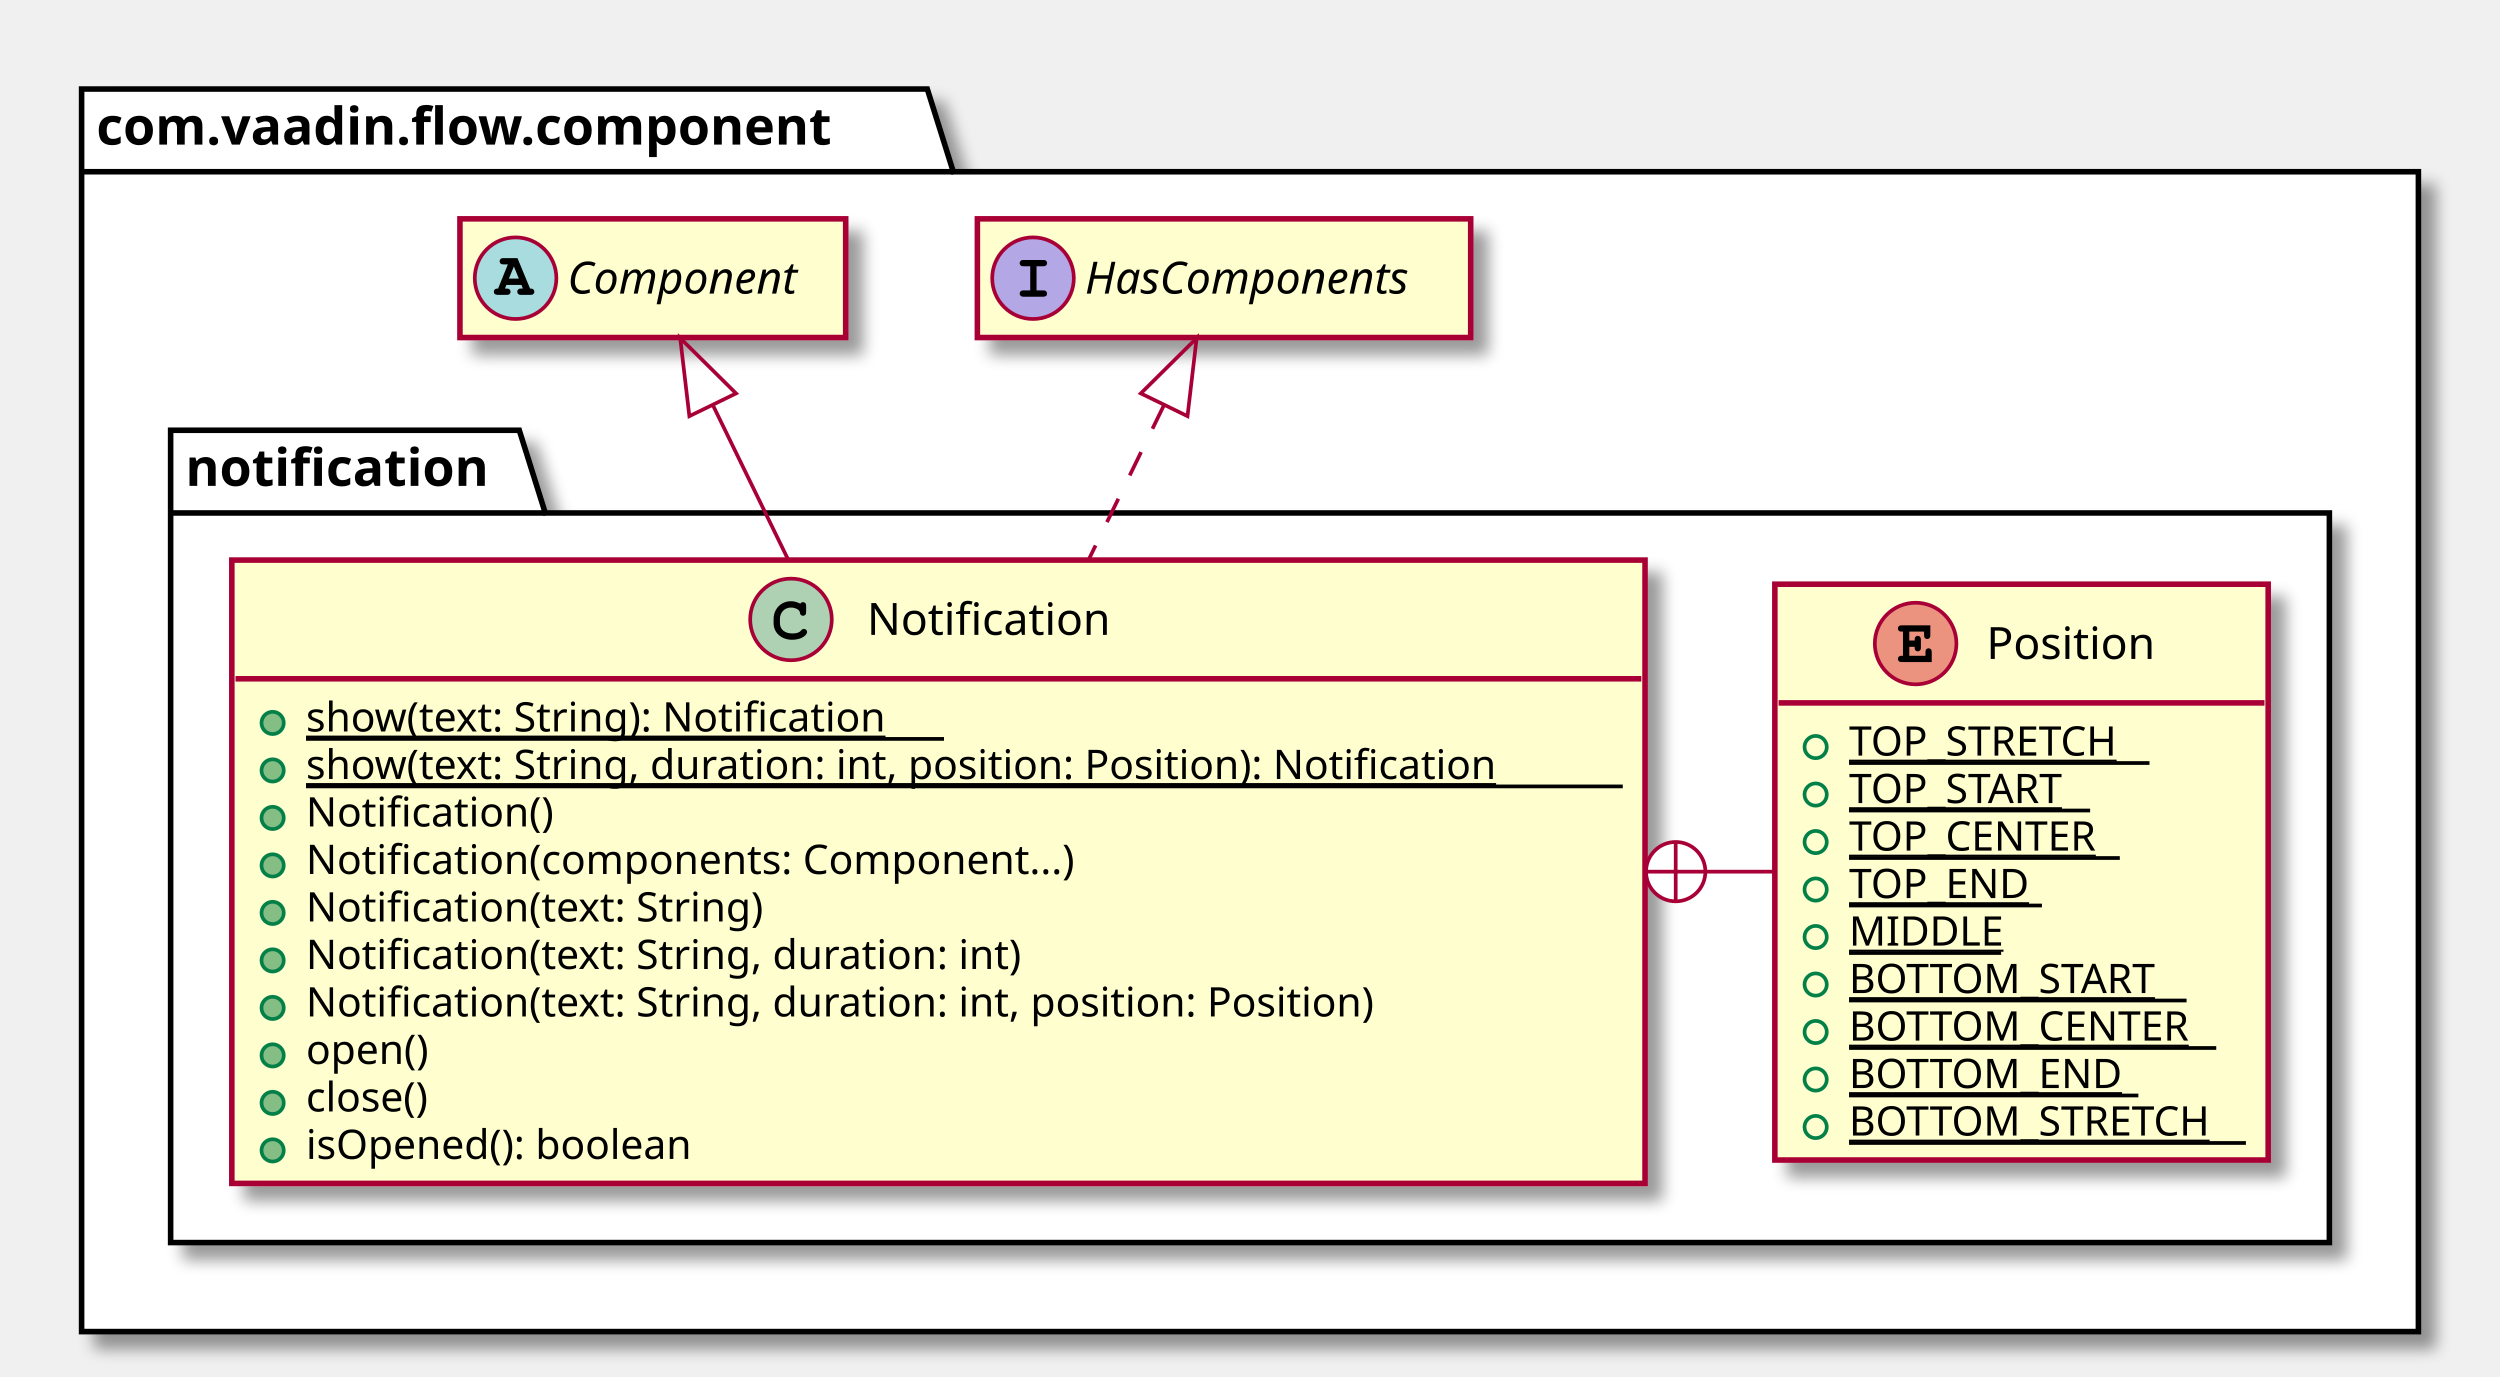
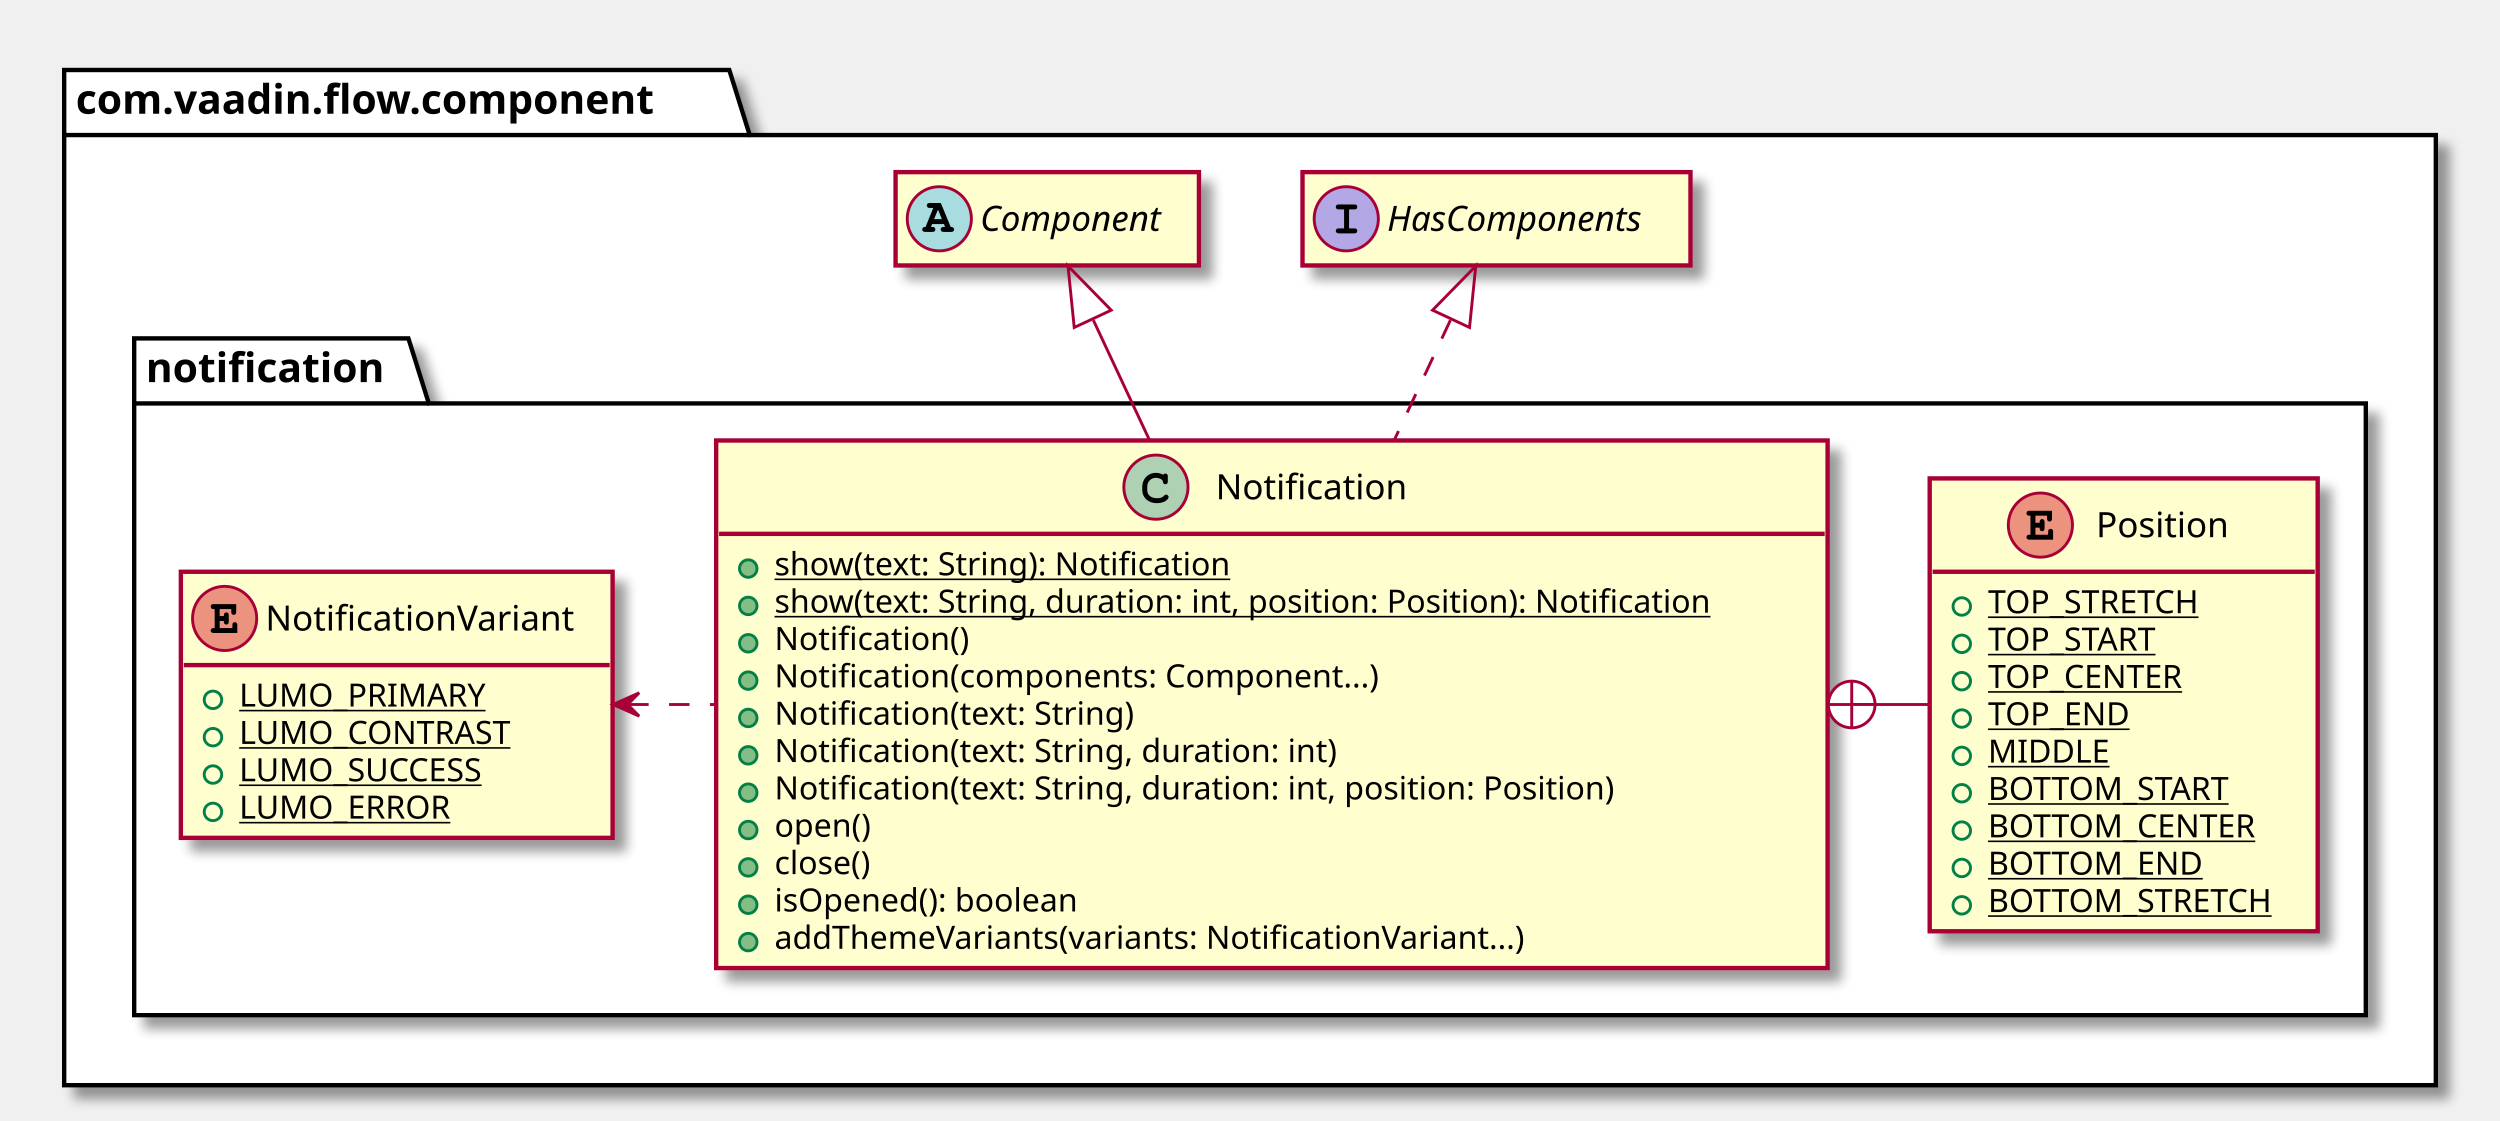
- <svg xmlns="http://www.w3.org/2000/svg" contentScriptType="application/ecmascript" contentStyleType="text/css" height="371px" preserveAspectRatio="xMidYMid" style="width:674px;height:371px;" version="1.1" viewBox="0 0 674 371" width="674px" zoomAndPan="magnify">
+ <svg xmlns="http://www.w3.org/2000/svg" contentScriptType="application/ecmascript" contentStyleType="text/css" height="384px" preserveAspectRatio="none" style="width:857px;height:384px;" version="1.1" viewBox="0 0 857 384" width="857px" zoomAndPan="magnify">
  <defs>
-     <filter height="300%" id="f187gejawhp0mq" width="300%" x="-1" y="-1">
+     <filter height="300%" id="fo5ctzdjtqtpj" width="300%" x="-1" y="-1">
      <feGaussianBlur result="blurOut" stdDeviation="2.0" />
      <feColorMatrix in="blurOut" result="blurOut2" type="matrix" values="0 0 0 0 0 0 0 0 0 0 0 0 0 0 0 0 0 0 .4 0" />
      <feOffset dx="4.0" dy="4.0" in="blurOut2" result="blurOut3" />
      <feBlend in="SourceGraphic" in2="blurOut3" mode="normal" />
    </filter>
  </defs>
  <g>
-     <polygon fill="#FFFFFF" filter="url(#f187gejawhp0mq)" points="22,24,250,24,257,46.297,652,46.297,652,359,22,359,22,24" style="stroke: #000000; stroke-width: 1.5;" />
+     <polygon fill="#FFFFFF" filter="url(#fo5ctzdjtqtpj)" points="22,24,250,24,257,46.297,835,46.297,835,372,22,372,22,24" style="stroke: #000000; stroke-width: 1.5;" />
    <line style="stroke: #000000; stroke-width: 1.5;" x1="22" x2="257" y1="46.297" y2="46.297" />
    <text fill="#000000" font-family="sans-serif" font-size="14" font-weight="bold" lengthAdjust="spacingAndGlyphs" textLength="222" x="26" y="38.995">com.vaadin.flow.component</text>
-     <polygon fill="#FFFFFF" filter="url(#f187gejawhp0mq)" points="46,116,140,116,147,138.297,628,138.297,628,335,46,335,46,116" style="stroke: #000000; stroke-width: 1.5;" />
+     <polygon fill="#FFFFFF" filter="url(#fo5ctzdjtqtpj)" points="46,116,140,116,147,138.297,811,138.297,811,348,46,348,46,116" style="stroke: #000000; stroke-width: 1.5;" />
    <line style="stroke: #000000; stroke-width: 1.5;" x1="46" x2="147" y1="138.297" y2="138.297" />
    <text fill="#000000" font-family="sans-serif" font-size="14" font-weight="bold" lengthAdjust="spacingAndGlyphs" textLength="88" x="50" y="130.995">notification</text>
-     <rect fill="#FEFECE" filter="url(#f187gejawhp0mq)" height="32" id="HasComponents" style="stroke: #A80036; stroke-width: 1.5;" width="133" x="263.5" y="59" />
-     <ellipse cx="278.5" cy="75" fill="#B4A7E5" rx="11" ry="11" style="stroke: #A80036; stroke-width: 1.0;" />
-     <path d="M279.453,71.781 L279.453,78.297 L281.172,78.297 C281.625,78.297 281.766,78.328 281.938,78.453 C282.172,78.625 282.281,78.875 282.281,79.156 C282.281,79.719 281.922,80 281.172,80 L276.031,80 C275.625,80 275.422,79.953 275.266,79.828 C275.047,79.672 274.906,79.406 274.906,79.156 C274.906,78.859 275.062,78.578 275.312,78.422 C275.469,78.312 275.594,78.297 276.031,78.297 L277.75,78.297 L277.75,71.781 L276.031,71.781 C275.609,71.781 275.422,71.75 275.266,71.641 C275.047,71.469 274.906,71.219 274.906,70.938 C274.906,70.656 275.062,70.359 275.312,70.203 C275.469,70.109 275.594,70.094 276.031,70.094 L281.172,70.094 C281.625,70.094 281.766,70.125 281.938,70.234 C282.172,70.406 282.281,70.672 282.281,70.938 C282.281,71.234 282.141,71.516 281.875,71.672 C281.75,71.75 281.562,71.781 281.172,71.781 Z " />
-     <text fill="#000000" font-family="sans-serif" font-size="12" font-style="italic" lengthAdjust="spacingAndGlyphs" textLength="101" x="292.5" y="79.154">HasComponents</text>
-     <rect fill="#FEFECE" filter="url(#f187gejawhp0mq)" height="32" id="Component" style="stroke: #A80036; stroke-width: 1.5;" width="104" x="124" y="59" />
-     <ellipse cx="139" cy="75" fill="#A9DCDF" rx="11" ry="11" style="stroke: #A80036; stroke-width: 1.0;" />
-     <path d="M140.578,76.812 L136.531,76.812 L136.141,77.797 L136.531,77.797 C136.984,77.797 137.125,77.828 137.297,77.953 C137.516,78.125 137.641,78.375 137.641,78.656 C137.641,78.938 137.5,79.234 137.234,79.375 C137.109,79.469 136.891,79.5 136.531,79.5 L134.266,79.5 C133.516,79.5 133.141,79.219 133.141,78.656 C133.141,78.359 133.297,78.078 133.547,77.922 C133.703,77.812 133.859,77.797 134.281,77.797 L136.922,71.281 L135.844,71.281 C135.406,71.281 135.234,71.25 135.062,71.141 C134.844,70.969 134.703,70.719 134.703,70.438 C134.703,70.156 134.859,69.875 135.109,69.703 C135.266,69.609 135.391,69.594 135.844,69.594 L139.516,69.594 L142.906,77.797 C143.375,77.797 143.531,77.828 143.703,77.969 C143.922,78.125 144.062,78.375 144.062,78.656 C144.062,78.938 143.906,79.234 143.656,79.375 C143.516,79.469 143.297,79.5 142.938,79.5 L140.578,79.5 C140.156,79.5 139.953,79.453 139.812,79.328 C139.594,79.172 139.453,78.922 139.453,78.656 C139.453,78.359 139.609,78.078 139.859,77.922 C140.016,77.812 140.125,77.797 140.578,77.797 L140.969,77.797 Z M139.875,75.109 L138.547,71.844 L137.203,75.109 Z " />
-     <text fill="#000000" font-family="sans-serif" font-size="12" font-style="italic" lengthAdjust="spacingAndGlyphs" textLength="72" x="153" y="79.154">Component</text>
-     <rect fill="#FEFECE" filter="url(#f187gejawhp0mq)" height="168.047" id="Notification" style="stroke: #A80036; stroke-width: 1.5;" width="381" x="62.5" y="151" />
-     <ellipse cx="213.25" cy="167" fill="#ADD1B2" rx="11" ry="11" style="stroke: #A80036; stroke-width: 1.0;" />
-     <path d="M215.594,162.672 L215.766,162.75 C215.984,162.438 216.188,162.344 216.484,162.344 C216.781,162.344 217.062,162.484 217.219,162.75 C217.312,162.906 217.328,163.031 217.328,163.469 L217.328,164.891 C217.328,165.312 217.297,165.5 217.188,165.656 C217.016,165.875 216.75,166.016 216.484,166.016 C216.266,166.016 216.031,165.906 215.891,165.766 C215.75,165.641 215.719,165.516 215.656,165.109 C215.562,164.703 215.391,164.484 214.906,164.203 C214.438,163.953 213.828,163.797 213.25,163.797 C211.516,163.797 210.266,165.109 210.266,166.891 L210.266,167.984 C210.266,169.688 211.562,170.781 213.609,170.781 C214.375,170.781 215.062,170.656 215.484,170.391 C215.672,170.297 215.672,170.297 216.125,169.812 C216.312,169.625 216.516,169.547 216.734,169.547 C217.203,169.547 217.594,169.938 217.594,170.391 C217.594,170.781 217.266,171.234 216.688,171.641 C215.938,172.188 214.781,172.484 213.562,172.484 C210.672,172.484 208.562,170.594 208.562,168.016 L208.562,166.891 C208.562,164.172 210.562,162.094 213.188,162.094 C214.062,162.094 214.656,162.234 215.594,162.672 Z " />
-     <text fill="#000000" font-family="sans-serif" font-size="12" lengthAdjust="spacingAndGlyphs" textLength="71" x="233.75" y="171.154">Notification</text>
-     <line style="stroke: #A80036; stroke-width: 1.5;" x1="63.5" x2="442.5" y1="183" y2="183" />
-     <ellipse cx="73.5" cy="194.902" fill="#84BE84" rx="3" ry="3" style="stroke: #038048; stroke-width: 1.0;" />
-     <text fill="#000000" font-family="sans-serif" font-size="11" lengthAdjust="spacingAndGlyphs" text-decoration="underline" textLength="172" x="82.5" y="197.21">show(text: String): Notification</text>
-     <line style="stroke: #000000; stroke-width: 1.0;" x1="82.5" x2="254.5" y1="199.21" y2="199.21" />
-     <ellipse cx="73.5" cy="207.707" fill="#84BE84" rx="3" ry="3" style="stroke: #038048; stroke-width: 1.0;" />
-     <text fill="#000000" font-family="sans-serif" font-size="11" lengthAdjust="spacingAndGlyphs" text-decoration="underline" textLength="355" x="82.5" y="210.015">show(text: String, duration: int, position: Position): Notification</text>
-     <line style="stroke: #000000; stroke-width: 1.0;" x1="82.5" x2="437.5" y1="212.015" y2="212.015" />
-     <ellipse cx="73.5" cy="220.512" fill="#84BE84" rx="3" ry="3" style="stroke: #038048; stroke-width: 1.0;" />
-     <text fill="#000000" font-family="sans-serif" font-size="11" lengthAdjust="spacingAndGlyphs" textLength="71" x="82.5" y="222.82">Notification()</text>
-     <ellipse cx="73.5" cy="233.316" fill="#84BE84" rx="3" ry="3" style="stroke: #038048; stroke-width: 1.0;" />
-     <text fill="#000000" font-family="sans-serif" font-size="11" lengthAdjust="spacingAndGlyphs" textLength="226" x="82.5" y="235.625">Notification(components: Component...)</text>
-     <ellipse cx="73.5" cy="246.121" fill="#84BE84" rx="3" ry="3" style="stroke: #038048; stroke-width: 1.0;" />
-     <text fill="#000000" font-family="sans-serif" font-size="11" lengthAdjust="spacingAndGlyphs" textLength="134" x="82.5" y="248.429">Notification(text: String)</text>
-     <ellipse cx="73.5" cy="258.926" fill="#84BE84" rx="3" ry="3" style="stroke: #038048; stroke-width: 1.0;" />
-     <text fill="#000000" font-family="sans-serif" font-size="11" lengthAdjust="spacingAndGlyphs" textLength="211" x="82.5" y="261.234">Notification(text: String, duration: int)</text>
-     <ellipse cx="73.5" cy="271.731" fill="#84BE84" rx="3" ry="3" style="stroke: #038048; stroke-width: 1.0;" />
-     <text fill="#000000" font-family="sans-serif" font-size="11" lengthAdjust="spacingAndGlyphs" textLength="317" x="82.5" y="274.039">Notification(text: String, duration: int, position: Position)</text>
-     <ellipse cx="73.5" cy="284.535" fill="#84BE84" rx="3" ry="3" style="stroke: #038048; stroke-width: 1.0;" />
-     <text fill="#000000" font-family="sans-serif" font-size="11" lengthAdjust="spacingAndGlyphs" textLength="36" x="82.5" y="286.843">open()</text>
-     <ellipse cx="73.5" cy="297.34" fill="#84BE84" rx="3" ry="3" style="stroke: #038048; stroke-width: 1.0;" />
-     <text fill="#000000" font-family="sans-serif" font-size="11" lengthAdjust="spacingAndGlyphs" textLength="38" x="82.5" y="299.648">close()</text>
-     <ellipse cx="73.5" cy="310.144" fill="#84BE84" rx="3" ry="3" style="stroke: #038048; stroke-width: 1.0;" />
-     <text fill="#000000" font-family="sans-serif" font-size="11" lengthAdjust="spacingAndGlyphs" textLength="115" x="82.5" y="312.453">isOpened(): boolean</text>
-     <rect fill="#FEFECE" filter="url(#f187gejawhp0mq)" height="155.242" id="Position" style="stroke: #A80036; stroke-width: 1.5;" width="133" x="478.5" y="157.5" />
-     <ellipse cx="516.45" cy="173.5" fill="#EB937F" rx="11" ry="11" style="stroke: #A80036; stroke-width: 1.0;" />
-     <path d="M514.747,174.375 L514.747,176.797 L519.106,176.797 L519.106,175.922 C519.106,175.438 519.138,175.297 519.247,175.141 C519.419,174.891 519.684,174.781 519.95,174.781 C520.231,174.781 520.513,174.938 520.684,175.188 C520.763,175.344 520.794,175.484 520.794,175.922 L520.794,178.5 L512.794,178.5 C512.403,178.5 512.169,178.453 512.028,178.328 C511.809,178.172 511.669,177.922 511.669,177.656 C511.669,177.359 511.825,177.094 512.075,176.922 C512.231,176.812 512.388,176.797 512.794,176.797 L513.044,176.797 L513.044,170.281 L512.794,170.281 C512.372,170.281 512.184,170.25 512.028,170.141 C511.809,169.969 511.669,169.719 511.669,169.438 C511.669,169.156 511.825,168.859 512.075,168.703 C512.231,168.609 512.356,168.594 512.794,168.594 L520.419,168.594 L520.419,171.141 C520.419,171.609 520.388,171.75 520.278,171.922 C520.106,172.141 519.841,172.281 519.575,172.281 C519.294,172.281 519.013,172.125 518.841,171.875 C518.763,171.719 518.731,171.547 518.731,171.141 L518.731,170.281 L514.747,170.281 L514.747,172.688 L516.2,172.688 L516.2,172.562 C516.2,172.109 516.231,171.953 516.341,171.781 C516.513,171.562 516.778,171.422 517.028,171.422 C517.481,171.422 517.794,171.734 517.856,172.203 C517.872,172.359 517.872,172.406 517.872,172.562 L517.872,174.484 C517.872,174.938 517.841,175.094 517.716,175.25 C517.559,175.469 517.294,175.609 517.044,175.609 C516.747,175.609 516.466,175.453 516.309,175.203 C516.231,175.047 516.2,174.891 516.2,174.484 L516.2,174.375 Z " />
-     <text fill="#000000" font-family="sans-serif" font-size="12" lengthAdjust="spacingAndGlyphs" textLength="50" x="535.55" y="177.654">Position</text>
-     <line style="stroke: #A80036; stroke-width: 1.5;" x1="479.5" x2="610.5" y1="189.5" y2="189.5" />
-     <ellipse cx="489.5" cy="201.402" fill="none" rx="3" ry="3" style="stroke: #038048; stroke-width: 1.0;" />
-     <text fill="#000000" font-family="sans-serif" font-size="11" lengthAdjust="spacingAndGlyphs" text-decoration="underline" textLength="81" x="498.5" y="203.71">TOP_STRETCH</text>
-     <line style="stroke: #000000; stroke-width: 1.0;" x1="498.5" x2="579.5" y1="205.71" y2="205.71" />
-     <ellipse cx="489.5" cy="214.207" fill="none" rx="3" ry="3" style="stroke: #038048; stroke-width: 1.0;" />
-     <text fill="#000000" font-family="sans-serif" font-size="11" lengthAdjust="spacingAndGlyphs" text-decoration="underline" textLength="65" x="498.5" y="216.515">TOP_START</text>
-     <line style="stroke: #000000; stroke-width: 1.0;" x1="498.5" x2="563.5" y1="218.515" y2="218.515" />
-     <ellipse cx="489.5" cy="227.012" fill="none" rx="3" ry="3" style="stroke: #038048; stroke-width: 1.0;" />
-     <text fill="#000000" font-family="sans-serif" font-size="11" lengthAdjust="spacingAndGlyphs" text-decoration="underline" textLength="73" x="498.5" y="229.32">TOP_CENTER</text>
-     <line style="stroke: #000000; stroke-width: 1.0;" x1="498.5" x2="571.5" y1="231.32" y2="231.32" />
-     <ellipse cx="489.5" cy="239.816" fill="none" rx="3" ry="3" style="stroke: #038048; stroke-width: 1.0;" />
-     <text fill="#000000" font-family="sans-serif" font-size="11" lengthAdjust="spacingAndGlyphs" text-decoration="underline" textLength="52" x="498.5" y="242.125">TOP_END</text>
-     <line style="stroke: #000000; stroke-width: 1.0;" x1="498.5" x2="550.5" y1="244.125" y2="244.125" />
-     <ellipse cx="489.5" cy="252.621" fill="none" rx="3" ry="3" style="stroke: #038048; stroke-width: 1.0;" />
-     <text fill="#000000" font-family="sans-serif" font-size="11" lengthAdjust="spacingAndGlyphs" text-decoration="underline" textLength="41" x="498.5" y="254.929">MIDDLE</text>
-     <line style="stroke: #000000; stroke-width: 1.0;" x1="498.5" x2="539.5" y1="256.929" y2="256.929" />
-     <ellipse cx="489.5" cy="265.426" fill="none" rx="3" ry="3" style="stroke: #038048; stroke-width: 1.0;" />
-     <text fill="#000000" font-family="sans-serif" font-size="11" lengthAdjust="spacingAndGlyphs" text-decoration="underline" textLength="91" x="498.5" y="267.734">BOTTOM_START</text>
-     <line style="stroke: #000000; stroke-width: 1.0;" x1="498.5" x2="589.5" y1="269.734" y2="269.734" />
-     <ellipse cx="489.5" cy="278.231" fill="none" rx="3" ry="3" style="stroke: #038048; stroke-width: 1.0;" />
-     <text fill="#000000" font-family="sans-serif" font-size="11" lengthAdjust="spacingAndGlyphs" text-decoration="underline" textLength="99" x="498.5" y="280.539">BOTTOM_CENTER</text>
-     <line style="stroke: #000000; stroke-width: 1.0;" x1="498.5" x2="597.5" y1="282.539" y2="282.539" />
-     <ellipse cx="489.5" cy="291.035" fill="none" rx="3" ry="3" style="stroke: #038048; stroke-width: 1.0;" />
-     <text fill="#000000" font-family="sans-serif" font-size="11" lengthAdjust="spacingAndGlyphs" text-decoration="underline" textLength="78" x="498.5" y="293.343">BOTTOM_END</text>
-     <line style="stroke: #000000; stroke-width: 1.0;" x1="498.5" x2="576.5" y1="295.343" y2="295.343" />
-     <ellipse cx="489.5" cy="303.84" fill="none" rx="3" ry="3" style="stroke: #038048; stroke-width: 1.0;" />
-     <text fill="#000000" font-family="sans-serif" font-size="11" lengthAdjust="spacingAndGlyphs" text-decoration="underline" textLength="107" x="498.5" y="306.148">BOTTOM_STRETCH</text>
-     <line style="stroke: #000000; stroke-width: 1.0;" x1="498.5" x2="605.5" y1="308.148" y2="308.148" />
-     <path d="M458.821,235 C465.271,235 471.722,235 478.172,235 " fill="none" id="Notification-Position" style="stroke: #A80036; stroke-width: 1.0;" />
-     <ellipse cx="451.77" cy="234.999" fill="#FFFFFF" rx="8" ry="8" style="stroke: #A80036; stroke-width: 1.0;" />
-     <line style="stroke: #A80036; stroke-width: 1.0;" x1="459.77" x2="443.77" y1="234.999" y2="235" />
-     <line style="stroke: #A80036; stroke-width: 1.0;" x1="451.771" x2="451.769" y1="242.999" y2="226.999" />
-     <path d="M192.23,109.302 C198.202,121.557 205.263,136.047 212.421,150.735 " fill="none" id="Component-Notification" style="stroke: #A80036; stroke-width: 1.0;" />
-     <polygon fill="none" points="185.852,112.195,183.383,91.15,198.437,106.062,185.852,112.195" style="stroke: #A80036; stroke-width: 1.0;" />
-     <path d="M313.77,109.302 C307.798,121.557 300.737,136.047 293.579,150.735 " fill="none" id="HasComponents-Notification" style="stroke: #A80036; stroke-width: 1.0; stroke-dasharray: 7.0,7.0;" />
-     <polygon fill="none" points="307.563,106.062,322.617,91.15,320.148,112.195,307.563,106.062" style="stroke: #A80036; stroke-width: 1.0;" />
+     <rect fill="#FEFECE" filter="url(#fo5ctzdjtqtpj)" height="32" id="HasComponents" style="stroke: #A80036; stroke-width: 1.5;" width="133" x="446.5" y="59" />
+     <ellipse cx="461.5" cy="75" fill="#B4A7E5" rx="11" ry="11" style="stroke: #A80036; stroke-width: 1.0;" />
+     <path d="M462.453,71.781 L462.453,78.297 L464.172,78.297 C464.625,78.297 464.766,78.328 464.938,78.453 C465.172,78.625 465.281,78.875 465.281,79.156 C465.281,79.719 464.922,80 464.172,80 L459.031,80 C458.625,80 458.422,79.953 458.266,79.828 C458.047,79.672 457.906,79.406 457.906,79.156 C457.906,78.859 458.062,78.578 458.312,78.422 C458.469,78.312 458.594,78.297 459.031,78.297 L460.75,78.297 L460.75,71.781 L459.031,71.781 C458.609,71.781 458.422,71.75 458.266,71.641 C458.047,71.469 457.906,71.219 457.906,70.938 C457.906,70.656 458.062,70.359 458.312,70.203 C458.469,70.109 458.594,70.094 459.031,70.094 L464.172,70.094 C464.625,70.094 464.766,70.125 464.938,70.234 C465.172,70.406 465.281,70.672 465.281,70.938 C465.281,71.234 465.141,71.516 464.875,71.672 C464.75,71.75 464.562,71.781 464.172,71.781 Z " />
+     <text fill="#000000" font-family="sans-serif" font-size="12" font-style="italic" lengthAdjust="spacingAndGlyphs" textLength="101" x="475.5" y="79.154">HasComponents</text>
+     <rect fill="#FEFECE" filter="url(#fo5ctzdjtqtpj)" height="32" id="Component" style="stroke: #A80036; stroke-width: 1.5;" width="104" x="307" y="59" />
+     <ellipse cx="322" cy="75" fill="#A9DCDF" rx="11" ry="11" style="stroke: #A80036; stroke-width: 1.0;" />
+     <path d="M323.578,76.812 L319.531,76.812 L319.141,77.797 L319.531,77.797 C319.984,77.797 320.125,77.828 320.297,77.953 C320.516,78.125 320.641,78.375 320.641,78.656 C320.641,78.938 320.5,79.234 320.234,79.375 C320.109,79.469 319.891,79.5 319.531,79.5 L317.266,79.5 C316.516,79.5 316.141,79.219 316.141,78.656 C316.141,78.359 316.297,78.078 316.547,77.922 C316.703,77.812 316.859,77.797 317.281,77.797 L319.922,71.281 L318.844,71.281 C318.406,71.281 318.234,71.25 318.062,71.141 C317.844,70.969 317.703,70.719 317.703,70.438 C317.703,70.156 317.859,69.875 318.109,69.703 C318.266,69.609 318.391,69.594 318.844,69.594 L322.516,69.594 L325.906,77.797 C326.375,77.797 326.531,77.828 326.703,77.969 C326.922,78.125 327.062,78.375 327.062,78.656 C327.062,78.938 326.906,79.234 326.656,79.375 C326.516,79.469 326.297,79.5 325.938,79.5 L323.578,79.5 C323.156,79.5 322.953,79.453 322.812,79.328 C322.594,79.172 322.453,78.922 322.453,78.656 C322.453,78.359 322.609,78.078 322.859,77.922 C323.016,77.812 323.125,77.797 323.578,77.797 L323.969,77.797 Z M322.875,75.109 L321.547,71.844 L320.203,75.109 Z " />
+     <text fill="#000000" font-family="sans-serif" font-size="12" font-style="italic" lengthAdjust="spacingAndGlyphs" textLength="72" x="336" y="79.154">Component</text>
+     <rect fill="#FEFECE" filter="url(#fo5ctzdjtqtpj)" height="180.852" id="Notification" style="stroke: #A80036; stroke-width: 1.5;" width="381" x="245.5" y="151" />
+     <ellipse cx="396.25" cy="167" fill="#ADD1B2" rx="11" ry="11" style="stroke: #A80036; stroke-width: 1.0;" />
+     <path d="M398.594,162.672 L398.766,162.75 C398.984,162.438 399.188,162.344 399.484,162.344 C399.781,162.344 400.062,162.484 400.219,162.75 C400.312,162.906 400.328,163.031 400.328,163.469 L400.328,164.891 C400.328,165.312 400.297,165.5 400.188,165.656 C400.016,165.875 399.75,166.016 399.484,166.016 C399.266,166.016 399.031,165.906 398.891,165.766 C398.75,165.641 398.719,165.516 398.656,165.109 C398.562,164.703 398.391,164.484 397.906,164.203 C397.438,163.953 396.828,163.797 396.25,163.797 C394.516,163.797 393.266,165.109 393.266,166.891 L393.266,167.984 C393.266,169.688 394.562,170.781 396.609,170.781 C397.375,170.781 398.062,170.656 398.484,170.391 C398.672,170.297 398.672,170.297 399.125,169.812 C399.312,169.625 399.516,169.547 399.734,169.547 C400.203,169.547 400.594,169.938 400.594,170.391 C400.594,170.781 400.266,171.234 399.688,171.641 C398.938,172.188 397.781,172.484 396.562,172.484 C393.672,172.484 391.562,170.594 391.562,168.016 L391.562,166.891 C391.562,164.172 393.562,162.094 396.188,162.094 C397.062,162.094 397.656,162.234 398.594,162.672 Z " />
+     <text fill="#000000" font-family="sans-serif" font-size="12" lengthAdjust="spacingAndGlyphs" textLength="71" x="416.75" y="171.154">Notification</text>
+     <line style="stroke: #A80036; stroke-width: 1.5;" x1="246.5" x2="625.5" y1="183" y2="183" />
+     <ellipse cx="256.5" cy="194.902" fill="#84BE84" rx="3" ry="3" style="stroke: #038048; stroke-width: 1.0;" />
+     <text fill="#000000" font-family="sans-serif" font-size="11" lengthAdjust="spacingAndGlyphs" text-decoration="underline" textLength="172" x="265.5" y="197.21">show(text: String): Notification</text>
+     <ellipse cx="256.5" cy="207.707" fill="#84BE84" rx="3" ry="3" style="stroke: #038048; stroke-width: 1.0;" />
+     <text fill="#000000" font-family="sans-serif" font-size="11" lengthAdjust="spacingAndGlyphs" text-decoration="underline" textLength="355" x="265.5" y="210.015">show(text: String, duration: int, position: Position): Notification</text>
+     <ellipse cx="256.5" cy="220.512" fill="#84BE84" rx="3" ry="3" style="stroke: #038048; stroke-width: 1.0;" />
+     <text fill="#000000" font-family="sans-serif" font-size="11" lengthAdjust="spacingAndGlyphs" textLength="71" x="265.5" y="222.82">Notification()</text>
+     <ellipse cx="256.5" cy="233.316" fill="#84BE84" rx="3" ry="3" style="stroke: #038048; stroke-width: 1.0;" />
+     <text fill="#000000" font-family="sans-serif" font-size="11" lengthAdjust="spacingAndGlyphs" textLength="226" x="265.5" y="235.625">Notification(components: Component...)</text>
+     <ellipse cx="256.5" cy="246.121" fill="#84BE84" rx="3" ry="3" style="stroke: #038048; stroke-width: 1.0;" />
+     <text fill="#000000" font-family="sans-serif" font-size="11" lengthAdjust="spacingAndGlyphs" textLength="134" x="265.5" y="248.429">Notification(text: String)</text>
+     <ellipse cx="256.5" cy="258.926" fill="#84BE84" rx="3" ry="3" style="stroke: #038048; stroke-width: 1.0;" />
+     <text fill="#000000" font-family="sans-serif" font-size="11" lengthAdjust="spacingAndGlyphs" textLength="211" x="265.5" y="261.234">Notification(text: String, duration: int)</text>
+     <ellipse cx="256.5" cy="271.731" fill="#84BE84" rx="3" ry="3" style="stroke: #038048; stroke-width: 1.0;" />
+     <text fill="#000000" font-family="sans-serif" font-size="11" lengthAdjust="spacingAndGlyphs" textLength="317" x="265.5" y="274.039">Notification(text: String, duration: int, position: Position)</text>
+     <ellipse cx="256.5" cy="284.535" fill="#84BE84" rx="3" ry="3" style="stroke: #038048; stroke-width: 1.0;" />
+     <text fill="#000000" font-family="sans-serif" font-size="11" lengthAdjust="spacingAndGlyphs" textLength="36" x="265.5" y="286.843">open()</text>
+     <ellipse cx="256.5" cy="297.34" fill="#84BE84" rx="3" ry="3" style="stroke: #038048; stroke-width: 1.0;" />
+     <text fill="#000000" font-family="sans-serif" font-size="11" lengthAdjust="spacingAndGlyphs" textLength="38" x="265.5" y="299.648">close()</text>
+     <ellipse cx="256.5" cy="310.144" fill="#84BE84" rx="3" ry="3" style="stroke: #038048; stroke-width: 1.0;" />
+     <text fill="#000000" font-family="sans-serif" font-size="11" lengthAdjust="spacingAndGlyphs" textLength="115" x="265.5" y="312.453">isOpened(): boolean</text>
+     <ellipse cx="256.5" cy="322.949" fill="#84BE84" rx="3" ry="3" style="stroke: #038048; stroke-width: 1.0;" />
+     <text fill="#000000" font-family="sans-serif" font-size="11" lengthAdjust="spacingAndGlyphs" textLength="284" x="265.5" y="325.257">addThemeVariants(variants: NotificationVariant...)</text>
+     <rect fill="#FEFECE" filter="url(#fo5ctzdjtqtpj)" height="155.242" id="Position" style="stroke: #A80036; stroke-width: 1.5;" width="133" x="661.5" y="164" />
+     <ellipse cx="699.45" cy="180" fill="#EB937F" rx="11" ry="11" style="stroke: #A80036; stroke-width: 1.0;" />
+     <path d="M697.747,180.875 L697.747,183.297 L702.106,183.297 L702.106,182.422 C702.106,181.938 702.138,181.797 702.247,181.641 C702.419,181.391 702.684,181.281 702.95,181.281 C703.231,181.281 703.513,181.438 703.684,181.688 C703.763,181.844 703.794,181.984 703.794,182.422 L703.794,185 L695.794,185 C695.403,185 695.169,184.953 695.028,184.828 C694.809,184.672 694.669,184.422 694.669,184.156 C694.669,183.859 694.825,183.594 695.075,183.422 C695.231,183.312 695.388,183.297 695.794,183.297 L696.044,183.297 L696.044,176.781 L695.794,176.781 C695.372,176.781 695.184,176.75 695.028,176.641 C694.809,176.469 694.669,176.219 694.669,175.938 C694.669,175.656 694.825,175.359 695.075,175.203 C695.231,175.109 695.356,175.094 695.794,175.094 L703.419,175.094 L703.419,177.641 C703.419,178.109 703.388,178.25 703.278,178.422 C703.106,178.641 702.841,178.781 702.575,178.781 C702.294,178.781 702.013,178.625 701.841,178.375 C701.763,178.219 701.731,178.047 701.731,177.641 L701.731,176.781 L697.747,176.781 L697.747,179.188 L699.2,179.188 L699.2,179.062 C699.2,178.609 699.231,178.453 699.341,178.281 C699.513,178.062 699.778,177.922 700.028,177.922 C700.481,177.922 700.794,178.234 700.856,178.703 C700.872,178.859 700.872,178.906 700.872,179.062 L700.872,180.984 C700.872,181.438 700.841,181.594 700.716,181.75 C700.559,181.969 700.294,182.109 700.044,182.109 C699.747,182.109 699.466,181.953 699.309,181.703 C699.231,181.547 699.2,181.391 699.2,180.984 L699.2,180.875 Z " />
+     <text fill="#000000" font-family="sans-serif" font-size="12" lengthAdjust="spacingAndGlyphs" textLength="50" x="718.55" y="184.154">Position</text>
+     <line style="stroke: #A80036; stroke-width: 1.5;" x1="662.5" x2="793.5" y1="196" y2="196" />
+     <ellipse cx="672.5" cy="207.902" fill="none" rx="3" ry="3" style="stroke: #038048; stroke-width: 1.0;" />
+     <text fill="#000000" font-family="sans-serif" font-size="11" lengthAdjust="spacingAndGlyphs" text-decoration="underline" textLength="81" x="681.5" y="210.21">TOP_STRETCH</text>
+     <ellipse cx="672.5" cy="220.707" fill="none" rx="3" ry="3" style="stroke: #038048; stroke-width: 1.0;" />
+     <text fill="#000000" font-family="sans-serif" font-size="11" lengthAdjust="spacingAndGlyphs" text-decoration="underline" textLength="65" x="681.5" y="223.015">TOP_START</text>
+     <ellipse cx="672.5" cy="233.512" fill="none" rx="3" ry="3" style="stroke: #038048; stroke-width: 1.0;" />
+     <text fill="#000000" font-family="sans-serif" font-size="11" lengthAdjust="spacingAndGlyphs" text-decoration="underline" textLength="73" x="681.5" y="235.82">TOP_CENTER</text>
+     <ellipse cx="672.5" cy="246.316" fill="none" rx="3" ry="3" style="stroke: #038048; stroke-width: 1.0;" />
+     <text fill="#000000" font-family="sans-serif" font-size="11" lengthAdjust="spacingAndGlyphs" text-decoration="underline" textLength="52" x="681.5" y="248.625">TOP_END</text>
+     <ellipse cx="672.5" cy="259.121" fill="none" rx="3" ry="3" style="stroke: #038048; stroke-width: 1.0;" />
+     <text fill="#000000" font-family="sans-serif" font-size="11" lengthAdjust="spacingAndGlyphs" text-decoration="underline" textLength="41" x="681.5" y="261.429">MIDDLE</text>
+     <ellipse cx="672.5" cy="271.926" fill="none" rx="3" ry="3" style="stroke: #038048; stroke-width: 1.0;" />
+     <text fill="#000000" font-family="sans-serif" font-size="11" lengthAdjust="spacingAndGlyphs" text-decoration="underline" textLength="91" x="681.5" y="274.234">BOTTOM_START</text>
+     <ellipse cx="672.5" cy="284.731" fill="none" rx="3" ry="3" style="stroke: #038048; stroke-width: 1.0;" />
+     <text fill="#000000" font-family="sans-serif" font-size="11" lengthAdjust="spacingAndGlyphs" text-decoration="underline" textLength="99" x="681.5" y="287.039">BOTTOM_CENTER</text>
+     <ellipse cx="672.5" cy="297.535" fill="none" rx="3" ry="3" style="stroke: #038048; stroke-width: 1.0;" />
+     <text fill="#000000" font-family="sans-serif" font-size="11" lengthAdjust="spacingAndGlyphs" text-decoration="underline" textLength="78" x="681.5" y="299.843">BOTTOM_END</text>
+     <ellipse cx="672.5" cy="310.34" fill="none" rx="3" ry="3" style="stroke: #038048; stroke-width: 1.0;" />
+     <text fill="#000000" font-family="sans-serif" font-size="11" lengthAdjust="spacingAndGlyphs" text-decoration="underline" textLength="107" x="681.5" y="312.648">BOTTOM_STRETCH</text>
+     <rect fill="#FEFECE" filter="url(#fo5ctzdjtqtpj)" height="91.219" id="NotificationVariant" style="stroke: #A80036; stroke-width: 1.5;" width="148" x="62" y="196" />
+     <ellipse cx="77" cy="212" fill="#EB937F" rx="11" ry="11" style="stroke: #A80036; stroke-width: 1.0;" />
+     <path d="M75.297,212.875 L75.297,215.297 L79.656,215.297 L79.656,214.422 C79.656,213.938 79.688,213.797 79.797,213.641 C79.969,213.391 80.234,213.281 80.5,213.281 C80.781,213.281 81.062,213.438 81.234,213.688 C81.312,213.844 81.344,213.984 81.344,214.422 L81.344,217 L73.344,217 C72.953,217 72.719,216.953 72.578,216.828 C72.359,216.672 72.219,216.422 72.219,216.156 C72.219,215.859 72.375,215.594 72.625,215.422 C72.781,215.312 72.938,215.297 73.344,215.297 L73.594,215.297 L73.594,208.781 L73.344,208.781 C72.922,208.781 72.734,208.75 72.578,208.641 C72.359,208.469 72.219,208.219 72.219,207.938 C72.219,207.656 72.375,207.359 72.625,207.203 C72.781,207.109 72.906,207.094 73.344,207.094 L80.969,207.094 L80.969,209.641 C80.969,210.109 80.938,210.25 80.828,210.422 C80.656,210.641 80.391,210.781 80.125,210.781 C79.844,210.781 79.562,210.625 79.391,210.375 C79.312,210.219 79.281,210.047 79.281,209.641 L79.281,208.781 L75.297,208.781 L75.297,211.188 L76.75,211.188 L76.75,211.062 C76.75,210.609 76.781,210.453 76.891,210.281 C77.062,210.062 77.328,209.922 77.578,209.922 C78.031,209.922 78.344,210.234 78.406,210.703 C78.422,210.859 78.422,210.906 78.422,211.062 L78.422,212.984 C78.422,213.438 78.391,213.594 78.266,213.75 C78.109,213.969 77.844,214.109 77.594,214.109 C77.297,214.109 77.016,213.953 76.859,213.703 C76.781,213.547 76.75,213.391 76.75,212.984 L76.75,212.875 Z " />
+     <text fill="#000000" font-family="sans-serif" font-size="12" lengthAdjust="spacingAndGlyphs" textLength="116" x="91" y="216.154">NotificationVariant</text>
+     <line style="stroke: #A80036; stroke-width: 1.5;" x1="63" x2="209" y1="228" y2="228" />
+     <ellipse cx="73" cy="239.902" fill="none" rx="3" ry="3" style="stroke: #038048; stroke-width: 1.0;" />
+     <text fill="#000000" font-family="sans-serif" font-size="11" lengthAdjust="spacingAndGlyphs" text-decoration="underline" textLength="85" x="82" y="242.21">LUMO_PRIMARY</text>
+     <ellipse cx="73" cy="252.707" fill="none" rx="3" ry="3" style="stroke: #038048; stroke-width: 1.0;" />
+     <text fill="#000000" font-family="sans-serif" font-size="11" lengthAdjust="spacingAndGlyphs" text-decoration="underline" textLength="99" x="82" y="255.015">LUMO_CONTRAST</text>
+     <ellipse cx="73" cy="265.512" fill="none" rx="3" ry="3" style="stroke: #038048; stroke-width: 1.0;" />
+     <text fill="#000000" font-family="sans-serif" font-size="11" lengthAdjust="spacingAndGlyphs" text-decoration="underline" textLength="93" x="82" y="267.82">LUMO_SUCCESS</text>
+     <ellipse cx="73" cy="278.316" fill="none" rx="3" ry="3" style="stroke: #038048; stroke-width: 1.0;" />
+     <text fill="#000000" font-family="sans-serif" font-size="11" lengthAdjust="spacingAndGlyphs" text-decoration="underline" textLength="75" x="82" y="280.625">LUMO_ERROR</text>
+     <path d="M641.821,241.5 C648.271,241.5 654.722,241.5 661.172,241.5 " fill="none" id="Notification-Position" style="stroke: #A80036; stroke-width: 1.0;" />
+     <ellipse cx="634.77" cy="241.499" fill="#FFFFFF" rx="8" ry="8" style="stroke: #A80036; stroke-width: 1.0;" />
+     <line style="stroke: #A80036; stroke-width: 1.0;" x1="642.77" x2="626.77" y1="241.499" y2="241.5" />
+     <line style="stroke: #A80036; stroke-width: 1.0;" x1="634.771" x2="634.769" y1="249.499" y2="233.499" />
+     <path d="M374.787,109.728 C380.469,121.866 387.179,136.2 394.036,150.849 " fill="none" id="Component-Notification" style="stroke: #A80036; stroke-width: 1.0;" />
+     <polygon fill="none" points="368.245,112.262,366.106,91.181,380.925,106.327,368.245,112.262" style="stroke: #A80036; stroke-width: 1.0;" />
+     <path d="M497.213,109.728 C491.531,121.866 484.821,136.2 477.964,150.849 " fill="none" id="HasComponents-Notification" style="stroke: #A80036; stroke-width: 1.0; stroke-dasharray: 7.0,7.0;" />
+     <polygon fill="none" points="491.075,106.327,505.894,91.181,503.755,112.262,491.075,106.327" style="stroke: #A80036; stroke-width: 1.0;" />
+     <path d="M215.36,241.5 C225.378,241.5 235.396,241.5 245.415,241.5 " fill="none" id="NotificationVariant-Notification" style="stroke: #A80036; stroke-width: 1.0; stroke-dasharray: 7.0,7.0;" />
+     <polygon fill="#A80036" points="210.121,241.5,219.121,245.5,215.121,241.5,219.121,237.5,210.121,241.5" style="stroke: #A80036; stroke-width: 1.0;" />
  </g>
</svg>
